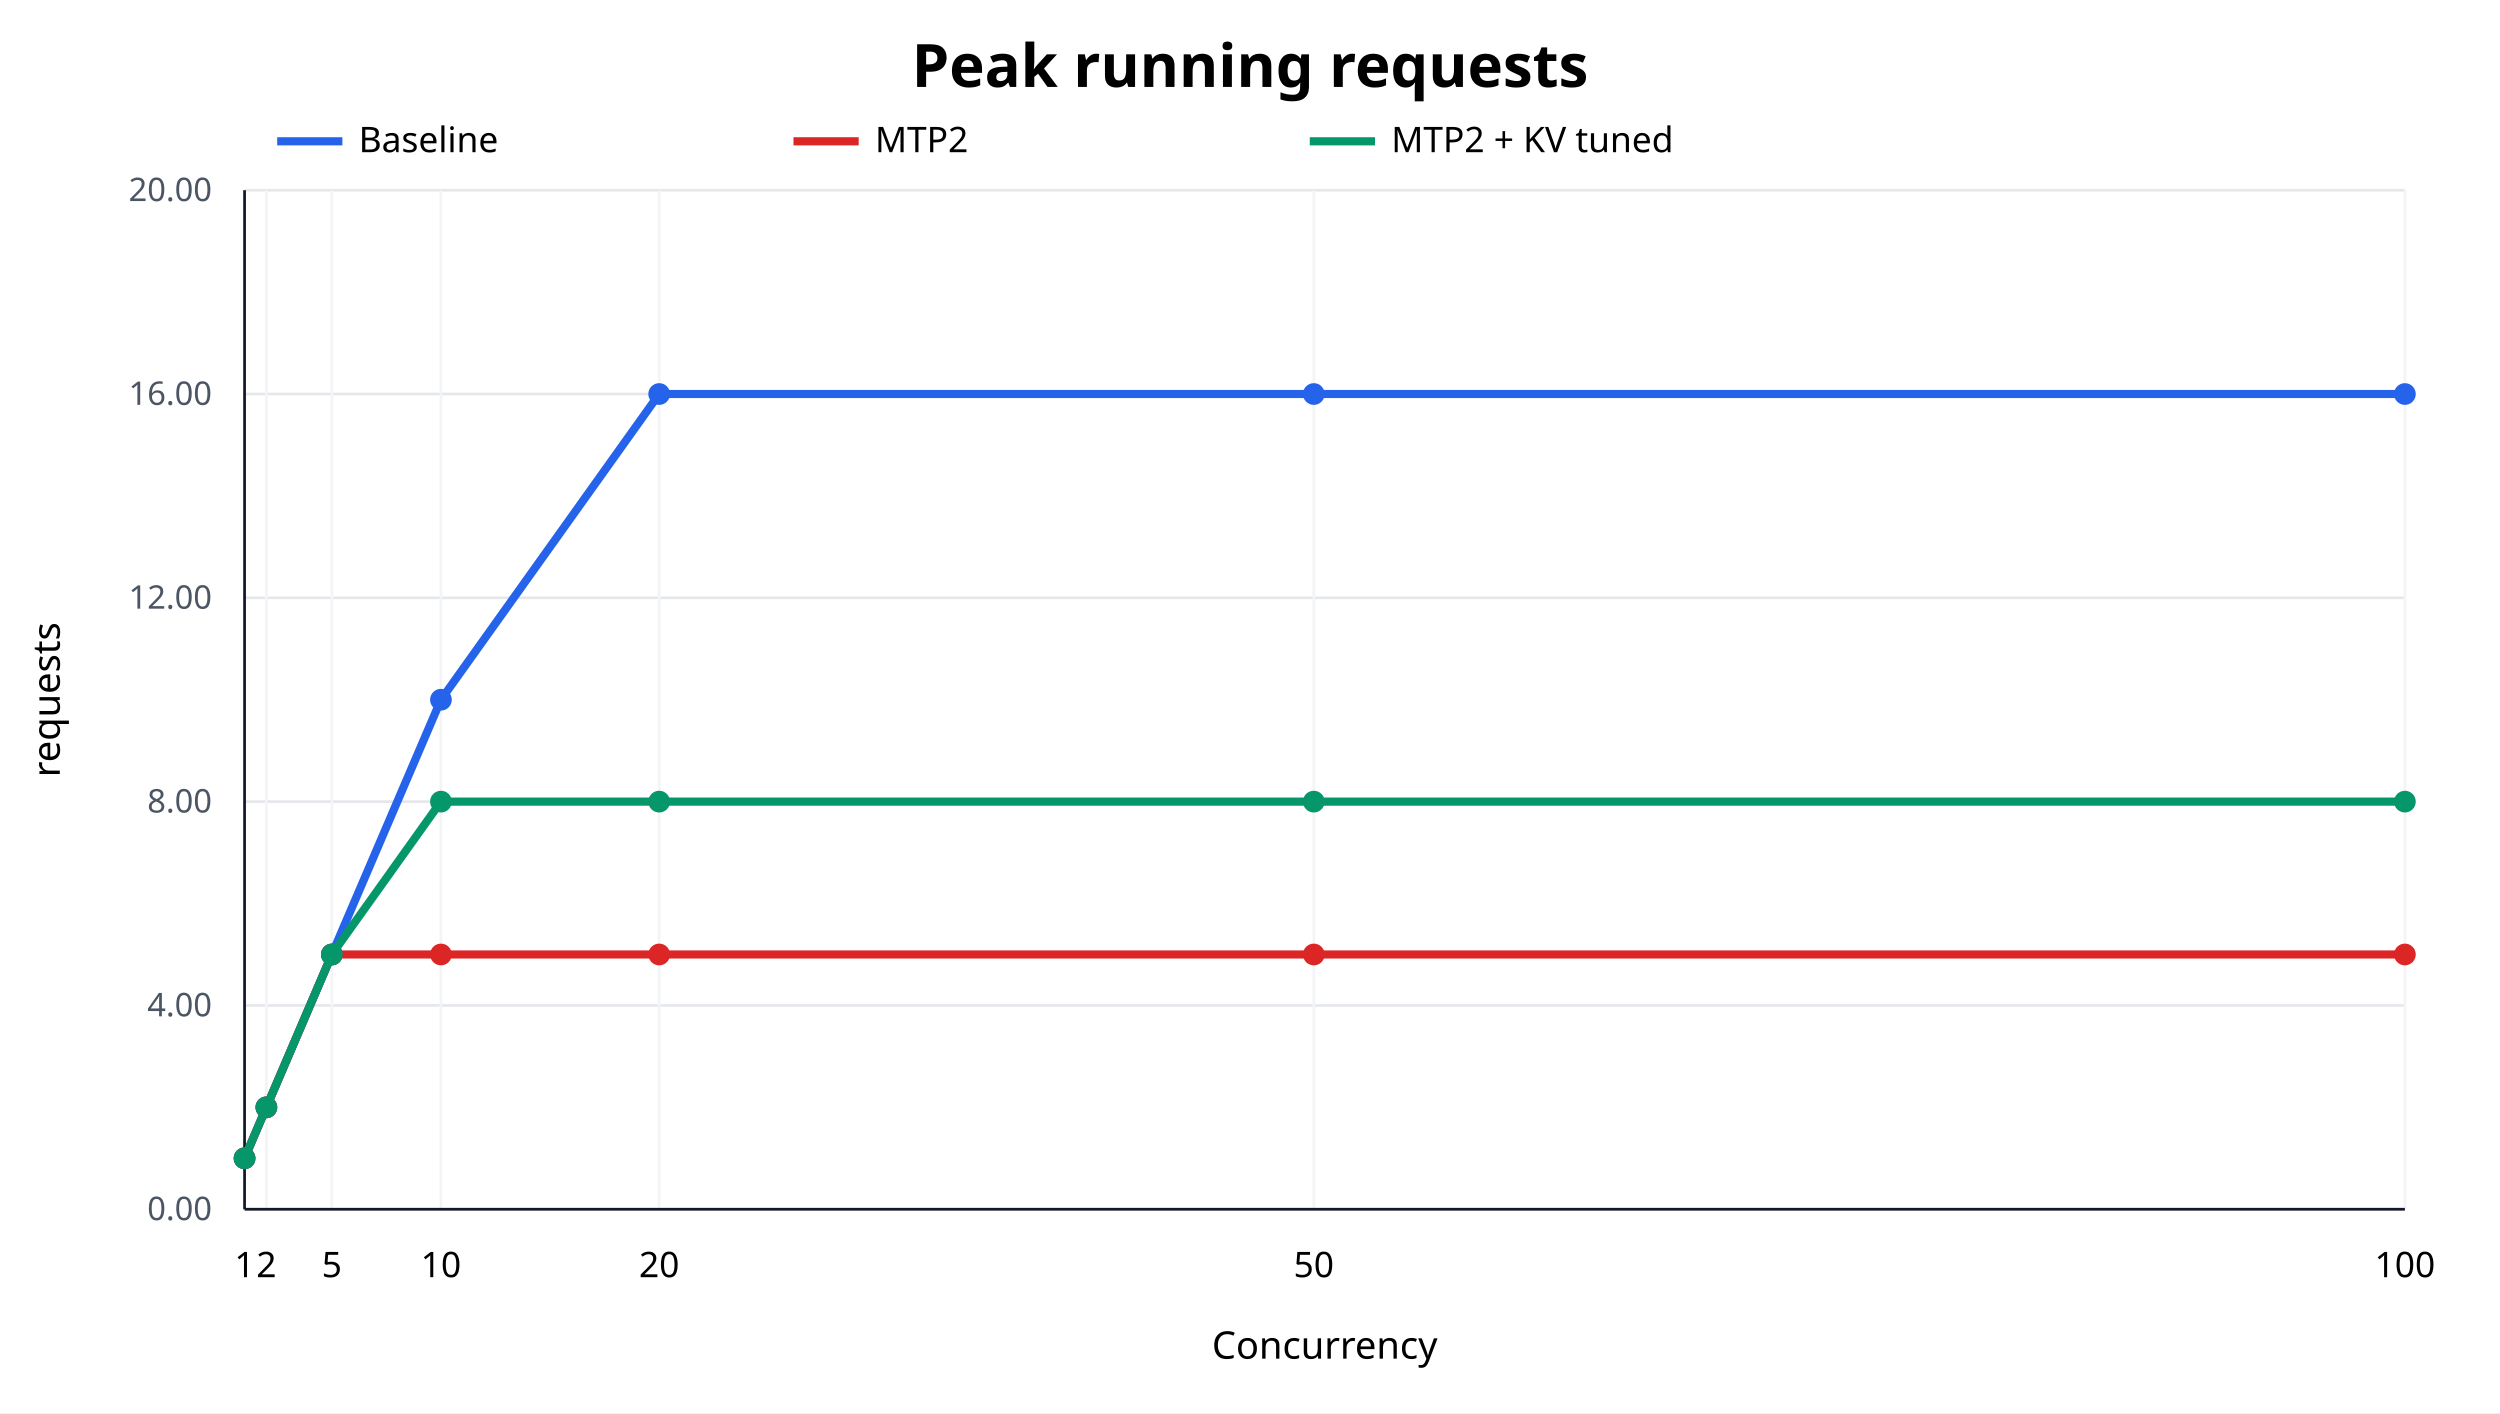
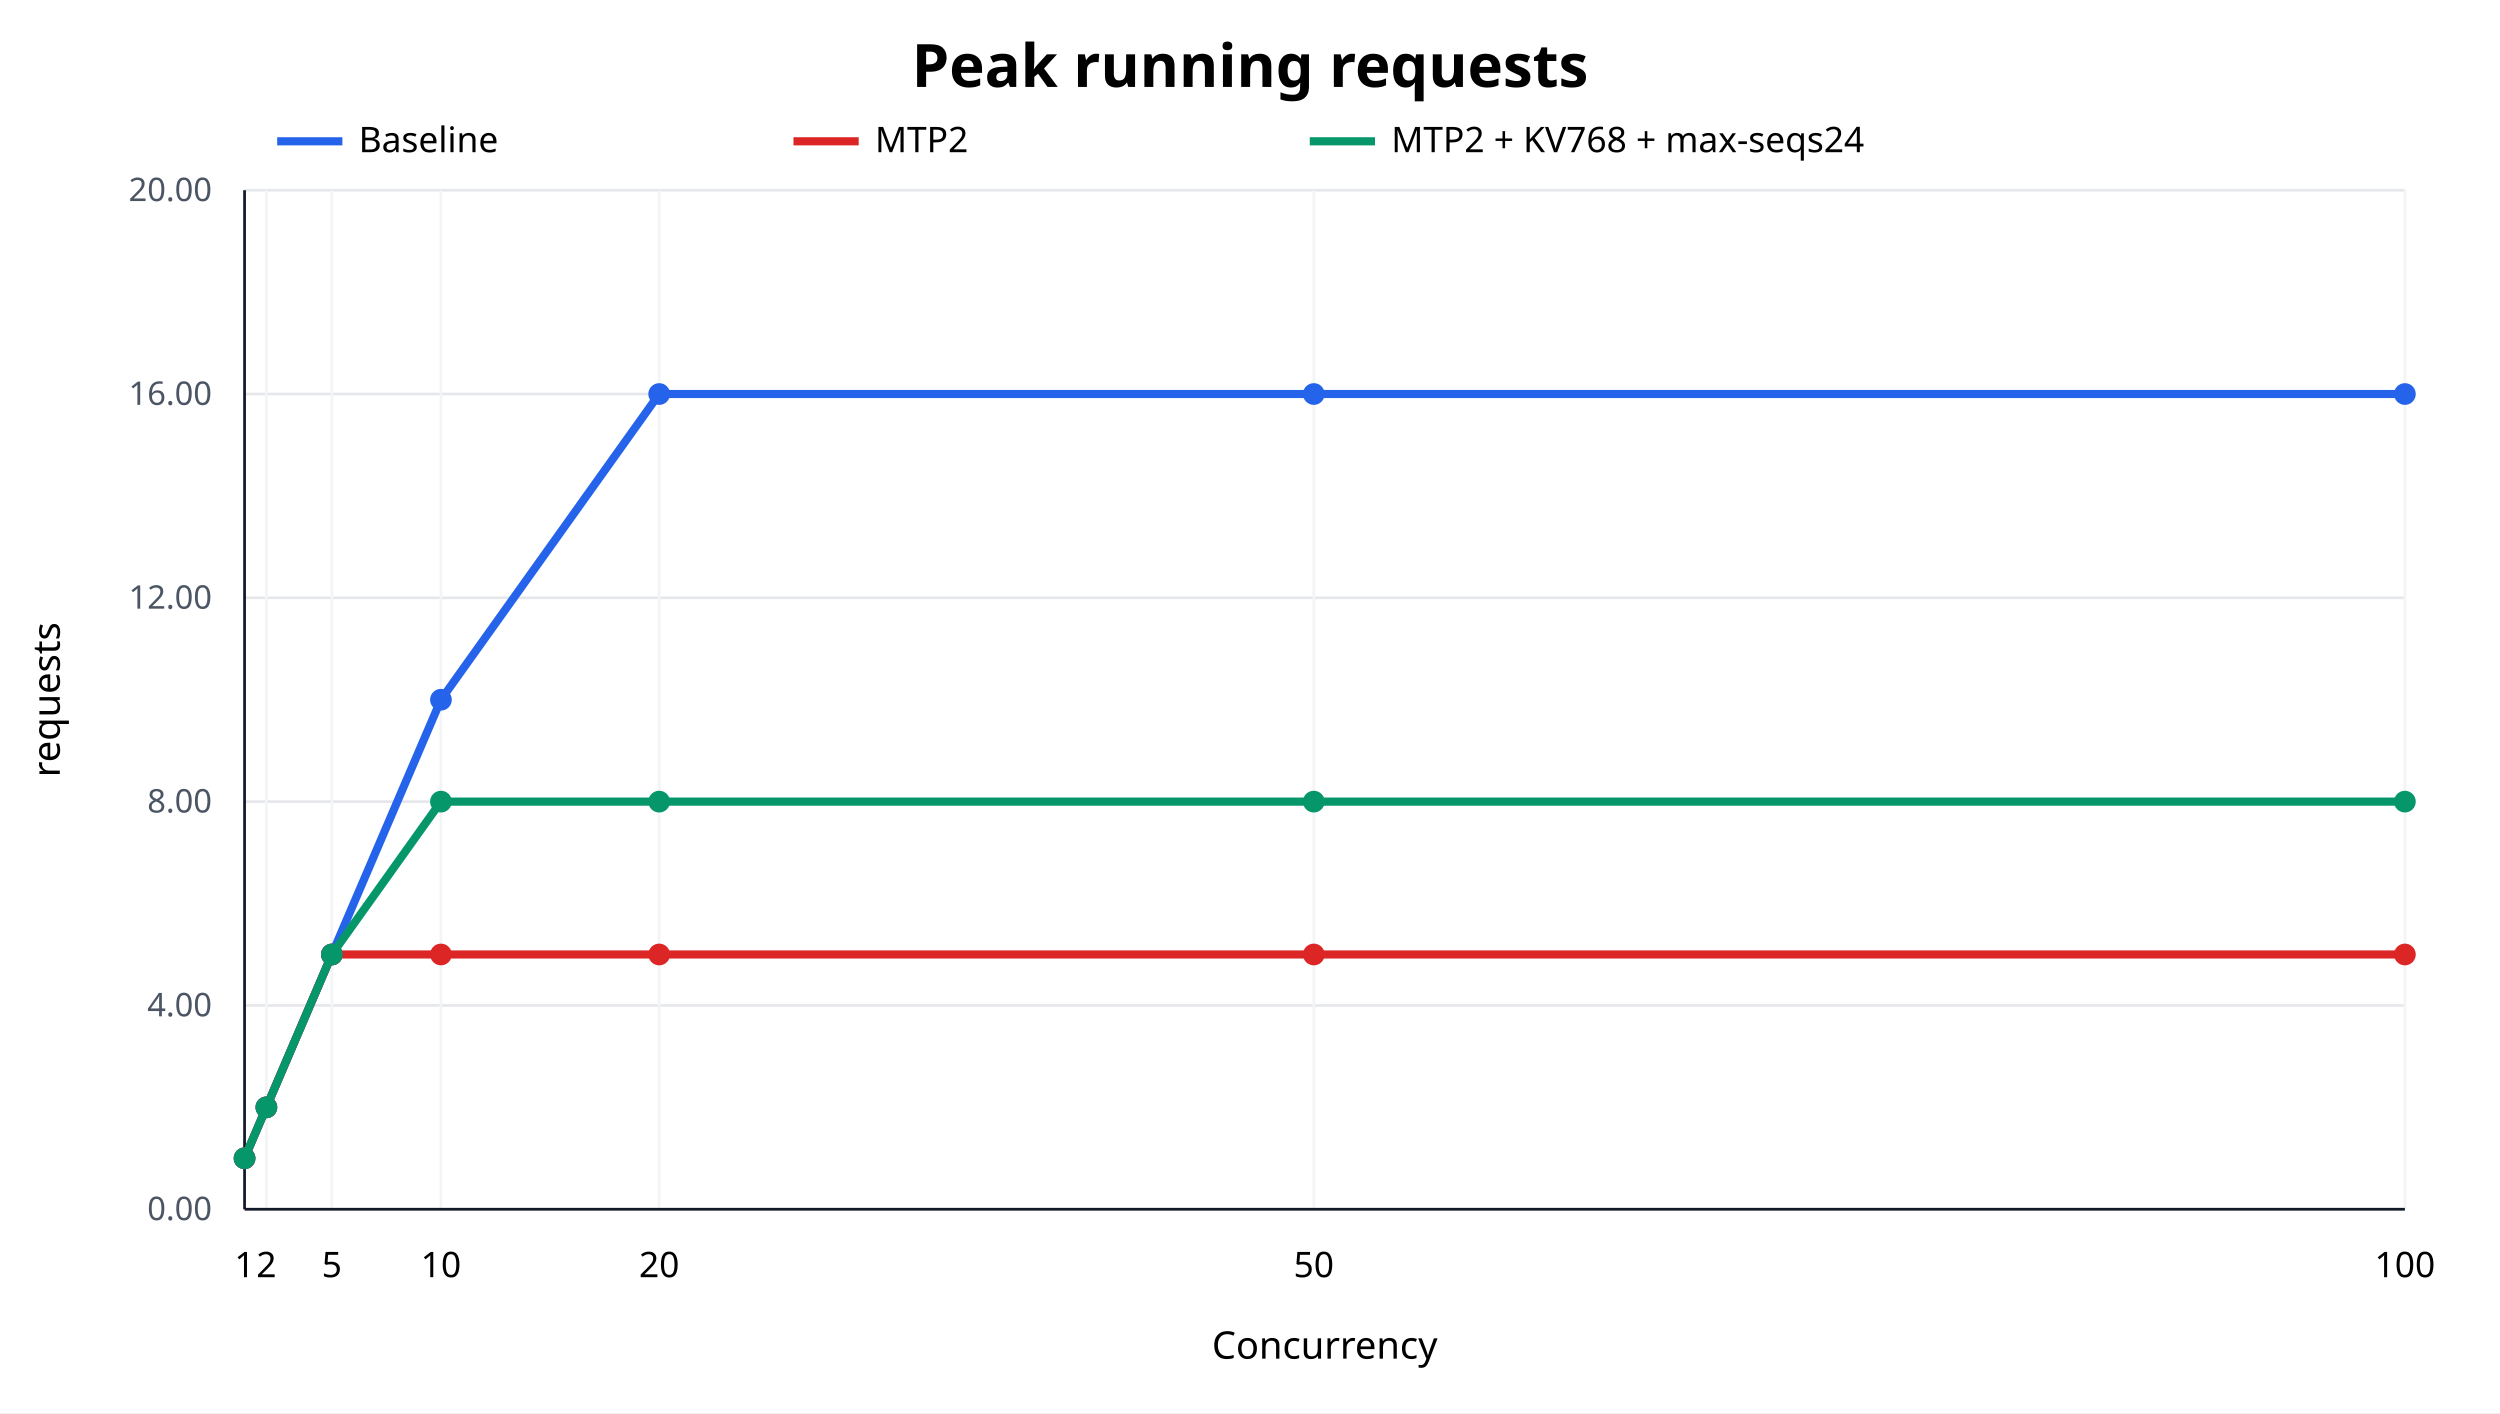
<svg xmlns="http://www.w3.org/2000/svg" width="920" height="520" viewBox="0 0 920 520">
  <rect width="100%" height="100%" fill="white" />
  <text x="460.0" y="32" text-anchor="middle" font-size="22" font-family="sans-serif" font-weight="600">Peak running requests</text>
  <line x1="90" y1="445.00" x2="885" y2="445.00" stroke="#e5e7eb" />
  <text x="78" y="449.00" text-anchor="end" font-size="12" font-family="sans-serif" fill="#4b5563">0.00</text>
  <line x1="90" y1="370.00" x2="885" y2="370.00" stroke="#e5e7eb" />
  <text x="78" y="374.00" text-anchor="end" font-size="12" font-family="sans-serif" fill="#4b5563">4.00</text>
  <line x1="90" y1="295.00" x2="885" y2="295.00" stroke="#e5e7eb" />
  <text x="78" y="299.00" text-anchor="end" font-size="12" font-family="sans-serif" fill="#4b5563">8.00</text>
  <line x1="90" y1="220.00" x2="885" y2="220.00" stroke="#e5e7eb" />
  <text x="78" y="224.00" text-anchor="end" font-size="12" font-family="sans-serif" fill="#4b5563">12.00</text>
  <line x1="90" y1="145.00" x2="885" y2="145.00" stroke="#e5e7eb" />
  <text x="78" y="149.00" text-anchor="end" font-size="12" font-family="sans-serif" fill="#4b5563">16.00</text>
  <line x1="90" y1="70.00" x2="885" y2="70.00" stroke="#e5e7eb" />
  <text x="78" y="74.00" text-anchor="end" font-size="12" font-family="sans-serif" fill="#4b5563">20.00</text>
  <line x1="90.00" y1="70" x2="90.00" y2="445" stroke="#f3f4f6" />
  <text x="90.00" y="470" text-anchor="middle" font-size="13" font-family="sans-serif">1</text>
  <line x1="98.03" y1="70" x2="98.03" y2="445" stroke="#f3f4f6" />
  <text x="98.03" y="470" text-anchor="middle" font-size="13" font-family="sans-serif">2</text>
  <line x1="122.12" y1="70" x2="122.12" y2="445" stroke="#f3f4f6" />
  <text x="122.12" y="470" text-anchor="middle" font-size="13" font-family="sans-serif">5</text>
  <line x1="162.27" y1="70" x2="162.27" y2="445" stroke="#f3f4f6" />
  <text x="162.27" y="470" text-anchor="middle" font-size="13" font-family="sans-serif">10</text>
  <line x1="242.58" y1="70" x2="242.58" y2="445" stroke="#f3f4f6" />
  <text x="242.58" y="470" text-anchor="middle" font-size="13" font-family="sans-serif">20</text>
  <line x1="483.48" y1="70" x2="483.48" y2="445" stroke="#f3f4f6" />
  <text x="483.48" y="470" text-anchor="middle" font-size="13" font-family="sans-serif">50</text>
  <line x1="885.00" y1="70" x2="885.00" y2="445" stroke="#f3f4f6" />
  <text x="885.00" y="470" text-anchor="middle" font-size="13" font-family="sans-serif">100</text>
  <line x1="90" y1="70" x2="90" y2="445" stroke="#111827" />
  <line x1="90" y1="445" x2="885" y2="445" stroke="#111827" />
  <text x="487.5" y="500" text-anchor="middle" font-size="14" font-family="sans-serif">Concurrency</text>
  <text transform="translate(22 257.5) rotate(-90)" text-anchor="middle" font-size="14" font-family="sans-serif">requests</text>
  <polyline points="90.00,426.25 98.03,407.50 122.12,351.25 162.27,257.50 242.58,145.00 483.48,145.00 885.00,145.00" fill="none" stroke="#2563eb" stroke-width="3" />
  <circle cx="90.00" cy="426.25" r="4" fill="#2563eb" />
  <circle cx="98.03" cy="407.50" r="4" fill="#2563eb" />
  <circle cx="122.12" cy="351.25" r="4" fill="#2563eb" />
  <circle cx="162.27" cy="257.50" r="4" fill="#2563eb" />
  <circle cx="242.58" cy="145.00" r="4" fill="#2563eb" />
  <circle cx="483.48" cy="145.00" r="4" fill="#2563eb" />
  <circle cx="885.00" cy="145.00" r="4" fill="#2563eb" />
  <line x1="102" y1="52" x2="126" y2="52" stroke="#2563eb" stroke-width="3" />
  <text x="132" y="56" font-size="13" font-family="sans-serif">Baseline</text>
  <polyline points="90.00,426.25 98.03,407.50 122.12,351.25 162.27,351.25 242.58,351.25 483.48,351.25 885.00,351.25" fill="none" stroke="#dc2626" stroke-width="3" />
  <circle cx="90.00" cy="426.25" r="4" fill="#dc2626" />
  <circle cx="98.03" cy="407.50" r="4" fill="#dc2626" />
  <circle cx="122.12" cy="351.25" r="4" fill="#dc2626" />
  <circle cx="162.27" cy="351.25" r="4" fill="#dc2626" />
  <circle cx="242.58" cy="351.25" r="4" fill="#dc2626" />
  <circle cx="483.48" cy="351.25" r="4" fill="#dc2626" />
  <circle cx="885.00" cy="351.25" r="4" fill="#dc2626" />
  <line x1="292" y1="52" x2="316" y2="52" stroke="#dc2626" stroke-width="3" />
  <text x="322" y="56" font-size="13" font-family="sans-serif">MTP2</text>
  <polyline points="90.00,426.25 98.03,407.50 122.12,351.25 162.27,295.00 242.58,295.00 483.48,295.00 885.00,295.00" fill="none" stroke="#059669" stroke-width="3" />
  <circle cx="90.00" cy="426.25" r="4" fill="#059669" />
  <circle cx="98.03" cy="407.50" r="4" fill="#059669" />
  <circle cx="122.12" cy="351.25" r="4" fill="#059669" />
  <circle cx="162.27" cy="295.00" r="4" fill="#059669" />
  <circle cx="242.58" cy="295.00" r="4" fill="#059669" />
  <circle cx="483.48" cy="295.00" r="4" fill="#059669" />
  <circle cx="885.00" cy="295.00" r="4" fill="#059669" />
  <line x1="482" y1="52" x2="506" y2="52" stroke="#059669" stroke-width="3" />
-   <text x="512" y="56" font-size="13" font-family="sans-serif">MTP2 + KV tuned</text>
+   <text x="512" y="56" font-size="13" font-family="sans-serif">MTP2 + KV768 + max-seqs24</text>
</svg>
